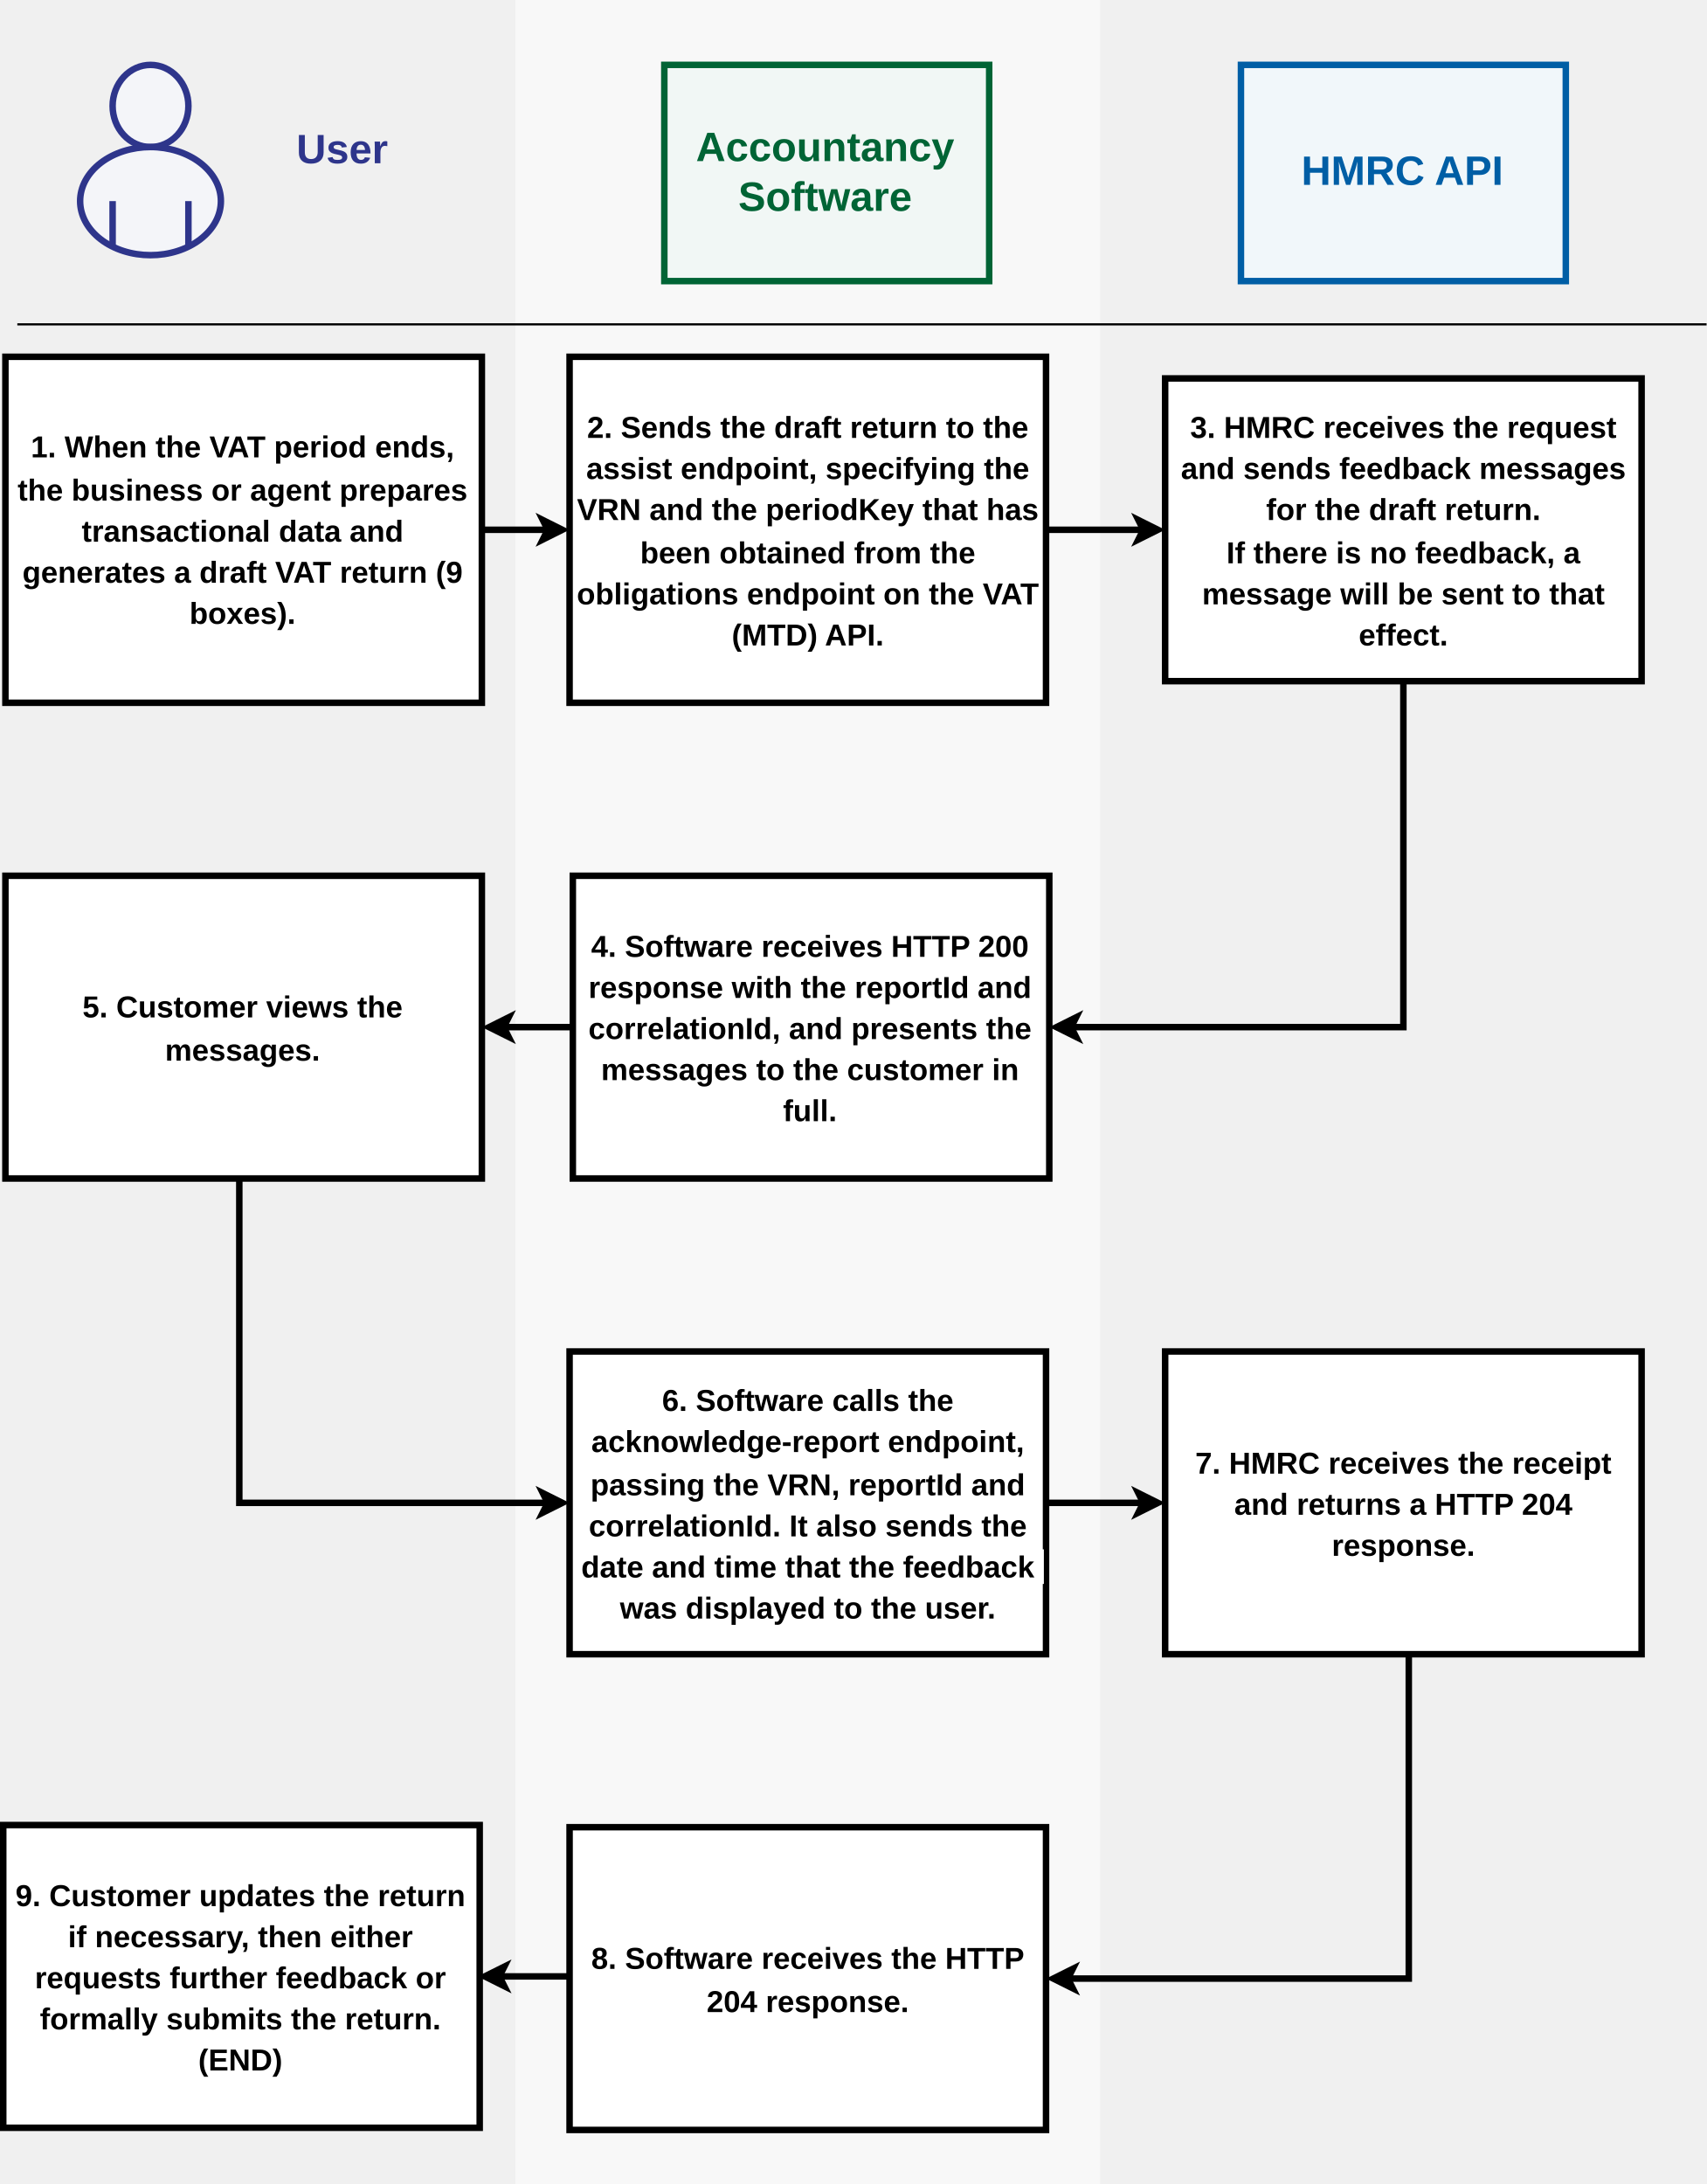
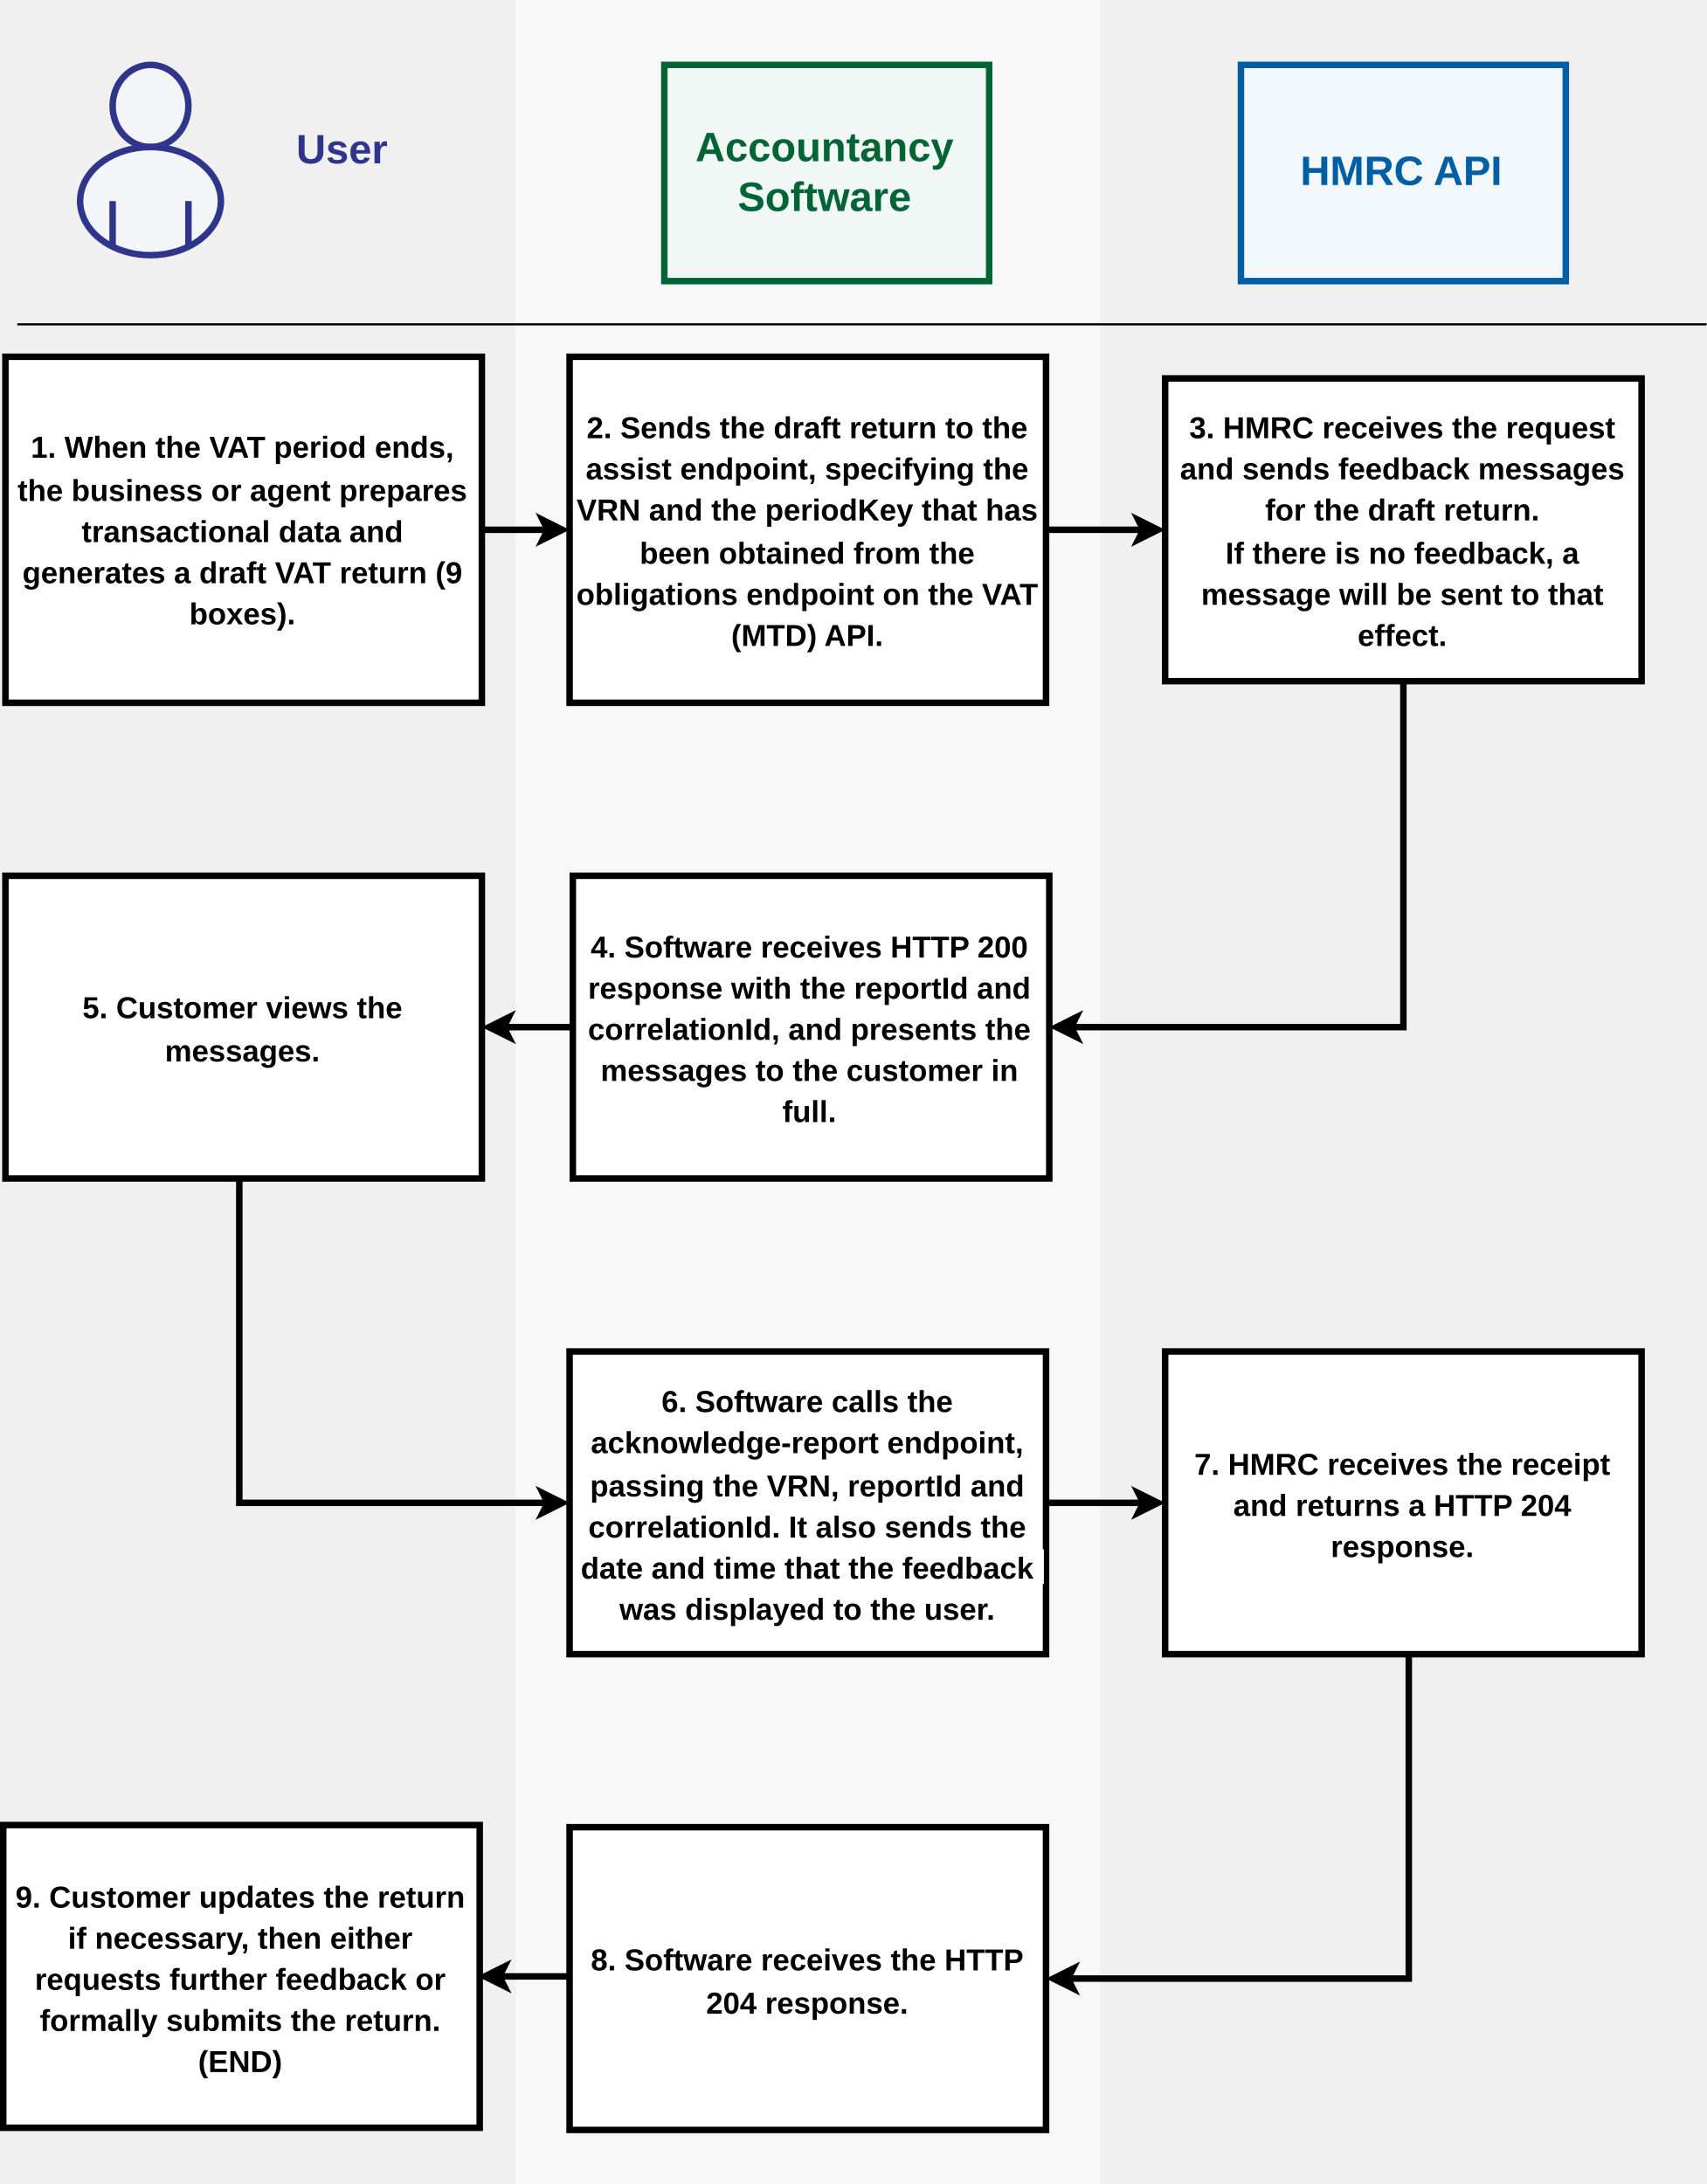
<svg xmlns="http://www.w3.org/2000/svg" version="1.1" id="svg1" width="790" height="1011" viewBox="0 0 790 1011">
  <defs id="defs1" />
  <path id="path1" d="M 238.603,0 H 509.289 V 1011 H 238.603 Z" style="fill:#f8f8f8;stroke-width:1.002" />
  <path id="path2" d="M 307.528,30.03 H 457.909 V 130.129 H 307.528 Z" style="fill:#f1f7f5;stroke:#006435;stroke-width:3.005;stroke-miterlimit:10" />
-   <text id="text2" xml:space="preserve" transform="scale(1.000774,0.9992269)" x="321.91" y="74.631" style="font-size:12.021px;stroke-width:1.002">
+   <text id="text2" xml:space="preserve" x="321.91" y="74.631" style="font-size:12.021px;stroke-width:1.002">
    <tspan id="tspan2" style="font-weight:700;font-size:19.034px;font-family:Arial;fill:#006435" x="321.91" y="74.631">Accountancy</tspan>
  </text>
-   <text id="text3" xml:space="preserve" transform="scale(1.000774,0.9992269)" x="341.475" y="97.672" style="font-size:12.021px;stroke-width:1.002">
+   <text id="text3" xml:space="preserve" x="341.475" y="97.672" style="font-size:12.021px;stroke-width:1.002">
    <tspan id="tspan3" style="font-weight:700;font-size:19.034px;font-family:Arial;fill:#006435" x="341.475" y="97.672">Software</tspan>
  </text>
  <path id="path3" d="M 574.454,30.03 H 724.835 V 130.129 H 574.454 Z" style="fill:#f1f7fa;stroke:#005ea5;stroke-width:3.005;stroke-miterlimit:10" />
-   <text id="text4" xml:space="preserve" transform="scale(1.000774,0.9992269)" x="601.934" y="85.651" style="font-size:12.021px;stroke-width:1.002">
+   <text id="text4" xml:space="preserve" x="601.934" y="85.651" style="font-size:12.021px;stroke-width:1.002">
    <tspan id="tspan4" style="font-weight:700;font-size:19.034px;font-family:Arial;fill:#005ea5" x="601.934" dx="0 0 0 0 0 -0.706" y="85.651">HMRC API</tspan>
  </text>
  <path id="path4" d="M 8.019,150.149 H 790" style="fill:none;stroke:#000000;stroke-width:1.002;stroke-miterlimit:10" />
  <path id="path5" d="m 484.225,245.243 h 45.014" style="fill:none;stroke:#000000;stroke-width:3.005;stroke-miterlimit:10" />
  <path id="path6" d="m 536.007,245.243 -9.023,4.504 2.256,-4.504 -2.256,-4.504 z" style="fill:#000000;stroke:#000000;stroke-width:3.005;stroke-miterlimit:10" />
  <path id="path7" d="m 263.667,165.163 h 220.559 v 160.158 h -220.559 z" style="fill:#ffffff;stroke:#000000;stroke-width:3.005;stroke-miterlimit:10" />
  <path id="path8" d="m 271.687,189.688 h 208.528 v 16.016 H 271.687 Z" style="fill:#ffffff;stroke-width:1.002" />
-   <text id="text8" xml:space="preserve" transform="scale(1.000774,0.9992269)" x="271.555" y="202.857" style="font-size:12.021px;stroke-width:1.002">
+   <text id="text8" xml:space="preserve" x="271.555" y="202.857" style="font-size:12.021px;stroke-width:1.002">
    <tspan id="tspan8" style="font-weight:700;font-size:14.025px;font-family:Arial;fill:#000000" x="271.555" y="202.857">2. Sends the draft return to the </tspan>
  </text>
-   <text id="text9" xml:space="preserve" transform="scale(1.000774,0.9992269)" x="271.164" y="221.891" style="font-size:12.021px;stroke-width:1.002">
+   <text id="text9" xml:space="preserve" x="271.164" y="221.891" style="font-size:12.021px;stroke-width:1.002">
    <tspan id="tspan9" style="font-weight:700;font-size:14.025px;font-family:Arial;fill:#000000" x="271.164" y="221.891">assist </tspan>
  </text>
-   <text id="text10" xml:space="preserve" transform="scale(1.000774,0.9992269)" x="314.835" y="221.891" style="font-size:12.021px;stroke-width:1.002">
+   <text id="text10" xml:space="preserve" x="314.835" y="221.891" style="font-size:12.021px;stroke-width:1.002">
    <tspan id="tspan10" style="font-weight:700;font-size:14.025px;font-family:Arial;fill:#000000" x="314.835" y="221.891">endpoint, specifying the</tspan>
  </text>
-   <text id="text11" xml:space="preserve" transform="scale(1.000774,0.9992269)" x="476.134" y="221.891" style="font-size:12.021px;stroke-width:1.002">
+   <text id="text11" xml:space="preserve" x="476.134" y="221.891" style="font-size:12.021px;stroke-width:1.002">
    <tspan id="tspan11" style="font-weight:700;font-size:14.025px;font-family:Arial;fill:#000000" x="476.134" y="221.891"> </tspan>
  </text>
-   <text id="text12" xml:space="preserve" transform="scale(1.000774,0.9992269)" x="266.891" y="240.924" style="font-size:12.021px;stroke-width:1.002">
+   <text id="text12" xml:space="preserve" x="266.891" y="240.924" style="font-size:12.021px;stroke-width:1.002">
    <tspan id="tspan12" style="font-weight:700;font-size:14.025px;font-family:Arial;fill:#000000" x="266.891" y="240.924">VRN and the periodKey that has</tspan>
  </text>
-   <text id="text13" xml:space="preserve" transform="scale(1.000774,0.9992269)" x="480.423" y="240.924" style="font-size:12.021px;stroke-width:1.002">
+   <text id="text13" xml:space="preserve" x="480.423" y="240.924" style="font-size:12.021px;stroke-width:1.002">
    <tspan id="tspan13" style="font-weight:700;font-size:14.025px;font-family:Arial;fill:#000000" x="480.423" y="240.924"> </tspan>
  </text>
-   <text id="text14" xml:space="preserve" transform="scale(1.000774,0.9992269)" x="296.114" y="260.96" style="font-size:12.021px;stroke-width:1.002">
+   <text id="text14" xml:space="preserve" x="296.114" y="260.96" style="font-size:12.021px;stroke-width:1.002">
    <tspan id="tspan14" style="font-weight:700;font-size:14.025px;font-family:Arial;fill:#000000" x="296.114" y="260.96">been obtained from the</tspan>
  </text>
-   <text id="text15" xml:space="preserve" transform="scale(1.000774,0.9992269)" x="451.184" y="260.96" style="font-size:12.021px;stroke-width:1.002">
+   <text id="text15" xml:space="preserve" x="451.184" y="260.96" style="font-size:12.021px;stroke-width:1.002">
    <tspan id="tspan15" style="font-weight:700;font-size:14.025px;font-family:Arial;fill:#000000" x="451.184" y="260.96"> </tspan>
  </text>
-   <text id="text16" xml:space="preserve" transform="scale(1.000774,0.9992269)" x="266.797" y="279.993" style="font-size:12.021px;stroke-width:1.002">
+   <text id="text16" xml:space="preserve" x="266.797" y="279.993" style="font-size:12.021px;stroke-width:1.002">
    <tspan id="tspan16" style="font-weight:700;font-size:14.025px;font-family:Arial;fill:#000000" x="266.797" dx="0 0 0 0 0 0 0 0 0 0 0 0 0 0 0 0 0 0 0 0 0 0 0 0 0 0 0 0 0 -1.041 -1.041" y="279.993">obligations endpoint on the VAT</tspan>
  </text>
-   <text id="text17" xml:space="preserve" transform="scale(1.000774,0.9992269)" x="480.517" y="279.993" style="font-size:12.021px;stroke-width:1.002">
+   <text id="text17" xml:space="preserve" x="480.517" y="279.993" style="font-size:12.021px;stroke-width:1.002">
    <tspan id="tspan17" style="font-weight:700;font-size:14.025px;font-family:Arial;fill:#000000" x="480.517" y="279.993"> </tspan>
  </text>
-   <text id="text18" xml:space="preserve" transform="scale(1.000774,0.9992269)" x="338.47" y="299.027" style="font-size:12.021px;stroke-width:1.002">
+   <text id="text18" xml:space="preserve" x="338.47" y="299.027" style="font-size:12.021px;stroke-width:1.002">
    <tspan id="tspan18" style="font-weight:700;font-size:14.025px;font-family:Arial;fill:#000000" x="338.47" dx="0 0 0 0 0 0 -0.52" y="299.027">(MTD) API</tspan>
  </text>
  <path id="path18" d="m 405.025,285.783 h 4.01 v 16.016 h -4.01 z" style="fill:#ffffff;stroke-width:1.002" />
-   <text id="text19" xml:space="preserve" transform="scale(1.000774,0.9992269)" x="404.947" y="299.027" style="font-size:12.021px;stroke-width:1.002">
+   <text id="text19" xml:space="preserve" x="404.947" y="299.027" style="font-size:12.021px;stroke-width:1.002">
    <tspan id="tspan19" style="font-weight:700;font-size:14.025px;font-family:Arial;fill:#000000" x="404.947" y="299.027">.</tspan>
  </text>
-   <text id="text20" xml:space="preserve" transform="scale(1.000774,0.9992269)" x="137.115" y="75.633" style="font-size:12.021px;stroke-width:1.002">
+   <text id="text20" xml:space="preserve" x="137.115" y="75.633" style="font-size:12.021px;stroke-width:1.002">
    <tspan id="tspan20" style="font-weight:700;font-size:19.034px;font-family:Arial;fill:#2e358b" x="137.115" y="75.633">User</tspan>
  </text>
  <path id="path20" d="m 87.22,49.049 c 0,1.249 -0.112,2.486 -0.337,3.71 -0.225,1.225 -0.558,2.414 -0.998,3.568 -0.441,1.154 -0.981,2.25 -1.621,3.288 -0.64,1.038 -1.367,1.999 -2.182,2.882 -0.815,0.883 -1.701,1.671 -2.659,2.365 -0.958,0.694 -1.969,1.28 -3.033,1.758 -1.064,0.478 -2.161,0.839 -3.291,1.082 -1.13,0.244 -2.271,0.365 -3.423,0.365 -1.152,-2e-5 -2.293,-0.122 -3.423,-0.365 -1.13,-0.244 -2.227,-0.604 -3.291,-1.082 -1.064,-0.478 -2.075,-1.064 -3.033,-1.758 -0.958,-0.694 -1.844,-1.482 -2.659,-2.365 -0.815,-0.883 -1.542,-1.844 -2.182,-2.882 -0.64,-1.038 -1.18,-2.134 -1.621,-3.288 -0.441,-1.154 -0.774,-2.343 -0.998,-3.568 -0.225,-1.225 -0.337,-2.462 -0.337,-3.71 0,-1.249 0.112,-2.486 0.337,-3.71 0.225,-1.225 0.558,-2.414 0.998,-3.568 0.441,-1.154 0.981,-2.25 1.621,-3.288 0.64,-1.038 1.367,-1.999 2.182,-2.882 0.815,-0.883 1.701,-1.671 2.659,-2.365 0.958,-0.694 1.969,-1.28 3.033,-1.758 1.064,-0.478 2.161,-0.839 3.291,-1.082 1.13,-0.244 2.271,-0.365 3.423,-0.365 1.152,0 2.293,0.122 3.423,0.365 1.13,0.244 2.227,0.604 3.291,1.082 1.064,0.478 2.075,1.064 3.033,1.758 0.958,0.694 1.844,1.482 2.659,2.365 0.815,0.883 1.542,1.844 2.182,2.882 0.64,1.038 1.18,2.134 1.621,3.288 0.441,1.154 0.774,2.343 0.998,3.568 0.225,1.225 0.337,2.462 0.337,3.71 z" style="fill:#f4f5f9;stroke:#2e358b;stroke-width:3.005;stroke-miterlimit:10" />
  <path id="path21" d="m 102.258,93.092 c 0,0.82 -0.052,1.637 -0.157,2.453 -0.105,0.816 -0.261,1.625 -0.469,2.429 -0.208,0.804 -0.467,1.598 -0.777,2.382 -0.31,0.784 -0.669,1.555 -1.077,2.312 -0.408,0.757 -0.864,1.497 -1.367,2.22 -0.503,0.723 -1.051,1.425 -1.644,2.106 -0.593,0.681 -1.228,1.339 -1.905,1.973 -0.677,0.634 -1.393,1.24 -2.147,1.82 -0.755,0.58 -1.544,1.129 -2.369,1.649 -0.825,0.52 -1.681,1.008 -2.568,1.463 -0.887,0.455 -1.801,0.876 -2.743,1.263 -0.941,0.386 -1.905,0.736 -2.891,1.05 -0.986,0.314 -1.989,0.589 -3.011,0.827 -1.021,0.238 -2.055,0.437 -3.102,0.597 -1.047,0.16 -2.101,0.28 -3.163,0.36 -1.062,0.08 -2.127,0.12 -3.194,0.12 -1.067,0 -2.132,-0.04 -3.194,-0.12 -1.062,-0.08 -2.116,-0.2 -3.163,-0.36 -1.047,-0.16 -2.081,-0.359 -3.102,-0.597 -1.021,-0.238 -2.025,-0.514 -3.011,-0.827 -0.986,-0.314 -1.949,-0.664 -2.89,-1.05 -0.941,-0.386 -1.855,-0.807 -2.743,-1.263 -0.887,-0.455 -1.743,-0.943 -2.568,-1.463 -0.825,-0.52 -1.615,-1.07 -2.369,-1.649 -0.755,-0.58 -1.47,-1.186 -2.147,-1.82 -0.677,-0.634 -1.312,-1.291 -1.905,-1.973 -0.593,-0.681 -1.141,-1.384 -1.644,-2.106 -0.503,-0.723 -0.959,-1.463 -1.367,-2.22 -0.408,-0.757 -0.767,-1.528 -1.077,-2.312 -0.31,-0.784 -0.569,-1.578 -0.777,-2.382 -0.208,-0.804 -0.365,-1.614 -0.469,-2.429 -0.105,-0.816 -0.157,-1.633 -0.157,-2.453 0,-0.82 0.052,-1.637 0.157,-2.453 0.105,-0.816 0.261,-1.625 0.469,-2.429 0.208,-0.804 0.467,-1.598 0.777,-2.382 0.31,-0.784 0.669,-1.555 1.077,-2.312 0.408,-0.757 0.864,-1.497 1.367,-2.22 0.503,-0.723 1.051,-1.425 1.644,-2.106 0.593,-0.681 1.228,-1.339 1.905,-1.973 0.677,-0.634 1.393,-1.24 2.147,-1.82 0.755,-0.58 1.544,-1.129 2.369,-1.649 0.825,-0.52 1.681,-1.008 2.568,-1.463 0.887,-0.455 1.801,-0.876 2.743,-1.263 0.941,-0.386 1.905,-0.736 2.89,-1.05 0.986,-0.314 1.989,-0.589 3.011,-0.827 1.021,-0.238 2.055,-0.437 3.102,-0.597 1.047,-0.16 2.101,-0.28 3.163,-0.36 1.062,-0.08 2.127,-0.12 3.194,-0.121 1.067,2e-5 2.132,0.04 3.194,0.121 1.062,0.08 2.116,0.2 3.163,0.36 1.047,0.16 2.081,0.359 3.102,0.597 1.021,0.238 2.025,0.514 3.011,0.827 0.986,0.314 1.949,0.664 2.891,1.05 0.941,0.386 1.855,0.807 2.743,1.263 0.887,0.455 1.743,0.943 2.568,1.463 0.825,0.52 1.615,1.07 2.369,1.649 0.755,0.58 1.47,1.186 2.147,1.82 0.677,0.634 1.312,1.291 1.905,1.973 0.593,0.681 1.141,1.384 1.644,2.106 0.503,0.723 0.959,1.463 1.367,2.22 0.408,0.757 0.767,1.528 1.077,2.312 0.31,0.784 0.569,1.578 0.777,2.382 0.208,0.804 0.365,1.614 0.469,2.429 0.105,0.816 0.157,1.633 0.157,2.453 z" style="fill:#f4f5f9;stroke:#2e358b;stroke-width:3.005;stroke-miterlimit:10" />
  <path id="path22" d="M 52.131,93.092 V 114.113" style="fill:none;stroke:#2e358b;stroke-width:3.005;stroke-miterlimit:10" />
  <path id="path23" d="M 87.22,93.092 V 114.113" style="fill:none;stroke:#2e358b;stroke-width:3.005;stroke-miterlimit:10" />
  <path id="path24" d="m 265.171,475.47 h -31.981" style="fill:none;stroke:#000000;stroke-width:3.005;stroke-miterlimit:10" />
  <path id="path25" d="m 226.422,475.47 9.023,-4.504 -2.256,4.504 2.256,4.504 z" style="fill:#000000;stroke:#000000;stroke-width:3.005;stroke-miterlimit:10" />
  <path id="path26" d="m 265.171,405.401 h 220.559 v 140.139 h -220.559 z" style="fill:#ffffff;stroke:#000000;stroke-width:3.005;stroke-miterlimit:10" />
  <path id="path27" d="m 273.692,428.924 h 206.523 v 17.017 H 273.692 Z" style="fill:#ffffff;stroke-width:1.002" />
-   <text id="text27" xml:space="preserve" transform="scale(1.000774,0.9992269)" x="273.434" y="443.281" style="font-size:12.021px;stroke-width:1.002">
+   <text id="text27" xml:space="preserve" x="273.434" y="443.281" style="font-size:12.021px;stroke-width:1.002">
    <tspan id="tspan27" style="font-weight:700;font-size:14.025px;font-family:Arial;fill:#000000" x="273.434" dx="0 0 0 0 0 0 0 0 0 0 0 0 0 0 0 0 0 0 0 0 0 0 0 0 0 -0.253" y="443.281">4. Software receives HTTP 200</tspan>
  </text>
-   <text id="text28" xml:space="preserve" transform="scale(1.000774,0.9992269)" x="475.868" y="443.281" style="font-size:12.021px;stroke-width:1.002">
+   <text id="text28" xml:space="preserve" x="475.868" y="443.281" style="font-size:12.021px;stroke-width:1.002">
    <tspan id="tspan28" style="font-weight:700;font-size:14.025px;font-family:Arial;fill:#000000" x="475.868" y="443.281"> </tspan>
  </text>
  <path id="path28" d="M 272.69,447.943 H 481.218 V 464.96 H 272.69 Z" style="fill:#ffffff;stroke-width:1.002" />
-   <text id="text29" xml:space="preserve" transform="scale(1.000774,0.9992269)" x="272.181" y="462.314" style="font-size:12.021px;stroke-width:1.002">
+   <text id="text29" xml:space="preserve" x="272.181" y="462.314" style="font-size:12.021px;stroke-width:1.002">
    <tspan id="tspan29" style="font-weight:700;font-size:14.025px;font-family:Arial;fill:#000000" x="272.181" y="462.314">response with the reportId and</tspan>
  </text>
-   <text id="text30" xml:space="preserve" transform="scale(1.000774,0.9992269)" x="477.136" y="462.314" style="font-size:12.021px;stroke-width:1.002">
+   <text id="text30" xml:space="preserve" x="477.136" y="462.314" style="font-size:12.021px;stroke-width:1.002">
    <tspan id="tspan30" style="font-weight:700;font-size:14.025px;font-family:Arial;fill:#000000" x="477.136" y="462.314"> </tspan>
  </text>
  <path id="path30" d="m 272.69,466.962 h 208.528 v 17.017 H 272.69 Z" style="fill:#ffffff;stroke-width:1.002" />
-   <text id="text31" xml:space="preserve" transform="scale(1.000774,0.9992269)" x="272.166" y="481.348" style="font-size:12.021px;stroke-width:1.002">
+   <text id="text31" xml:space="preserve" x="272.166" y="481.348" style="font-size:12.021px;stroke-width:1.002">
    <tspan id="tspan31" style="font-weight:700;font-size:14.025px;font-family:Arial;fill:#000000" x="272.166" y="481.348">correlationId, and presents the</tspan>
  </text>
-   <text id="text32" xml:space="preserve" transform="scale(1.000774,0.9992269)" x="477.136" y="481.348" style="font-size:12.021px;stroke-width:1.002">
+   <text id="text32" xml:space="preserve" x="477.136" y="481.348" style="font-size:12.021px;stroke-width:1.002">
    <tspan id="tspan32" style="font-weight:700;font-size:14.025px;font-family:Arial;fill:#000000" x="477.136" y="481.348"> </tspan>
  </text>
  <path id="path32" d="m 278.705,485.981 h 196.498 v 17.017 H 278.705 Z" style="fill:#ffffff;stroke-width:1.002" />
-   <text id="text33" xml:space="preserve" transform="scale(1.000774,0.9992269)" x="278.004" y="500.381" style="font-size:12.021px;stroke-width:1.002">
+   <text id="text33" xml:space="preserve" x="278.004" y="500.381" style="font-size:12.021px;stroke-width:1.002">
    <tspan id="tspan33" style="font-weight:700;font-size:14.025px;font-family:Arial;fill:#000000" x="278.004" y="500.381">messages to the customer in</tspan>
  </text>
-   <text id="text34" xml:space="preserve" transform="scale(1.000774,0.9992269)" x="471.298" y="500.381" style="font-size:12.021px;stroke-width:1.002">
+   <text id="text34" xml:space="preserve" x="471.298" y="500.381" style="font-size:12.021px;stroke-width:1.002">
    <tspan id="tspan34" style="font-weight:700;font-size:14.025px;font-family:Arial;fill:#000000" x="471.298" y="500.381"> </tspan>
  </text>
  <path id="path34" d="m 362.918,505 h 24.061 v 17.017 h -24.061 z" style="fill:#ffffff;stroke-width:1.002" />
-   <text id="text35" xml:space="preserve" transform="scale(1.000774,0.9992269)" x="362.184" y="519.415" style="font-size:12.021px;stroke-width:1.002">
+   <text id="text35" xml:space="preserve" x="362.184" y="519.415" style="font-size:12.021px;stroke-width:1.002">
    <tspan id="tspan35" style="font-weight:700;font-size:14.025px;font-family:Arial;fill:#000000" x="362.184" y="519.415">full.</tspan>
  </text>
  <path id="path35" d="M 649.644,315.312 V 475.47 H 495.855" style="fill:none;stroke:#000000;stroke-width:3.005;stroke-miterlimit:10" />
  <path id="path36" d="m 489.088,475.47 9.023,-4.504 -2.256,4.504 2.256,4.504 z" style="fill:#000000;stroke:#000000;stroke-width:3.005;stroke-miterlimit:10" />
  <path id="path37" d="m 539.365,175.173 h 220.559 v 140.139 h -220.559 z" style="fill:#ffffff;stroke:#000000;stroke-width:3.005;stroke-miterlimit:10" />
-   <text id="text37" xml:space="preserve" transform="scale(1.000774,0.9992269)" x="550.531" y="202.857" style="font-size:12.021px;stroke-width:1.002">
+   <text id="text37" xml:space="preserve" x="550.531" y="202.857" style="font-size:12.021px;stroke-width:1.002">
    <tspan id="tspan37" style="font-weight:700;font-size:14.025px;font-family:Arial;fill:#000000" x="550.531" y="202.857">3. HMRC receives the request</tspan>
  </text>
-   <text id="text38" xml:space="preserve" transform="scale(1.000774,0.9992269)" x="546.242" y="221.891" style="font-size:12.021px;stroke-width:1.002">
+   <text id="text38" xml:space="preserve" x="546.242" y="221.891" style="font-size:12.021px;stroke-width:1.002">
    <tspan id="tspan38" style="font-weight:700;font-size:14.025px;font-family:Arial;fill:#000000" x="546.242" y="221.891">and sends feedback messages</tspan>
  </text>
-   <text id="text39" xml:space="preserve" transform="scale(1.000774,0.9992269)" x="585.64" y="240.924" style="font-size:12.021px;stroke-width:1.002">
+   <text id="text39" xml:space="preserve" x="585.64" y="240.924" style="font-size:12.021px;stroke-width:1.002">
    <tspan id="tspan39" style="font-weight:700;font-size:14.025px;font-family:Arial;fill:#000000" x="585.64" y="240.924">for the draft return.</tspan>
  </text>
-   <text id="text40" xml:space="preserve" transform="scale(1.000774,0.9992269)" x="567.295" y="260.96" style="font-size:12.021px;stroke-width:1.002">
+   <text id="text40" xml:space="preserve" x="567.295" y="260.96" style="font-size:12.021px;stroke-width:1.002">
    <tspan id="tspan40" style="font-weight:700;font-size:14.025px;font-family:Arial;fill:#000000" x="567.295" y="260.96">If there is no feedback, a</tspan>
  </text>
-   <text id="text41" xml:space="preserve" transform="scale(1.000774,0.9992269)" x="556.009" y="279.993" style="font-size:12.021px;stroke-width:1.002">
+   <text id="text41" xml:space="preserve" x="556.009" y="279.993" style="font-size:12.021px;stroke-width:1.002">
    <tspan id="tspan41" style="font-weight:700;font-size:14.025px;font-family:Arial;fill:#000000" x="556.009" y="279.993">message will be sent to that</tspan>
  </text>
-   <text id="text42" xml:space="preserve" transform="scale(1.000774,0.9992269)" x="628.481" y="299.027" style="font-size:12.021px;stroke-width:1.002">
+   <text id="text42" xml:space="preserve" x="628.481" y="299.027" style="font-size:12.021px;stroke-width:1.002">
    <tspan id="tspan42" style="font-weight:700;font-size:14.025px;font-family:Arial;fill:#000000" x="628.481" y="299.027">effect.</tspan>
  </text>
  <path id="path42" d="M 110.779,545.54 V 695.688 h 142.762" style="fill:none;stroke:#000000;stroke-width:3.005;stroke-miterlimit:10" />
  <path id="path43" d="m 260.308,695.688 -9.023,4.504 2.256,-4.504 -2.256,-4.504 z" style="fill:#000000;stroke:#000000;stroke-width:3.005;stroke-miterlimit:10" />
  <path id="path44" d="M 2.505,405.401 H 223.064 V 545.54 H 2.505 Z" style="fill:#ffffff;stroke:#000000;stroke-width:3.005;stroke-miterlimit:10" />
-   <text id="text44" xml:space="preserve" transform="scale(1.000774,0.9992269)" x="38.144" y="471.33" style="font-size:12.021px;stroke-width:1.002">
+   <text id="text44" xml:space="preserve" x="38.144" y="471.33" style="font-size:12.021px;stroke-width:1.002">
    <tspan id="tspan44" style="font-weight:700;font-size:14.025px;font-family:Arial;fill:#000000" x="38.144" y="471.33">5. Customer views the</tspan>
  </text>
-   <text id="text45" xml:space="preserve" transform="scale(1.000774,0.9992269)" x="76.321" y="491.365" style="font-size:12.021px;stroke-width:1.002">
+   <text id="text45" xml:space="preserve" x="76.321" y="491.365" style="font-size:12.021px;stroke-width:1.002">
    <tspan id="tspan45" style="font-weight:700;font-size:14.025px;font-family:Arial;fill:#000000" x="76.321" y="491.365">messages.</tspan>
  </text>
  <path id="path45" d="m 484.225,695.688 h 45.014" style="fill:none;stroke:#000000;stroke-width:3.005;stroke-miterlimit:10" />
  <path id="path46" d="m 536.007,695.688 -9.023,4.504 2.256,-4.504 -2.256,-4.504 z" style="fill:#000000;stroke:#000000;stroke-width:3.005;stroke-miterlimit:10" />
  <path id="path47" d="m 263.667,625.619 h 220.559 V 765.757 h -220.559 z" style="fill:#ffffff;stroke:#000000;stroke-width:3.005;stroke-miterlimit:10" />
-   <text id="text47" xml:space="preserve" transform="scale(1.000774,0.9992269)" x="306.226" y="653.651" style="font-size:12.021px;stroke-width:1.002">
+   <text id="text47" xml:space="preserve" x="306.226" y="653.651" style="font-size:12.021px;stroke-width:1.002">
    <tspan id="tspan47" style="font-weight:700;font-size:14.025px;font-family:Arial;fill:#000000" x="306.226" y="653.651">6. Software </tspan>
  </text>
  <path id="path48" d="M 384.974,640.133 H 445.126 V 656.149 h -60.152 z" style="fill:#ffffff;stroke-width:1.002" />
-   <text id="text48" xml:space="preserve" transform="scale(1.000774,0.9992269)" x="384.958" y="653.651" style="font-size:12.021px;stroke-width:1.002">
+   <text id="text48" xml:space="preserve" x="384.958" y="653.651" style="font-size:12.021px;stroke-width:1.002">
    <tspan id="tspan48" style="font-weight:700;font-size:14.025px;font-family:Arial;fill:#000000" x="384.958" y="653.651">calls the</tspan>
  </text>
-   <text id="text49" xml:space="preserve" transform="scale(1.000774,0.9992269)" x="441.088" y="653.651" style="font-size:12.021px;stroke-width:1.002">
+   <text id="text49" xml:space="preserve" x="441.088" y="653.651" style="font-size:12.021px;stroke-width:1.002">
    <tspan id="tspan49" style="font-weight:700;font-size:14.025px;font-family:Arial;fill:#000000" x="441.088" y="653.651"> </tspan>
  </text>
  <path id="path49" d="m 273.692,659.152 h 8.02 v 16.016 h -8.02 z" style="fill:#ffffff;stroke-width:1.002" />
-   <text id="text50" xml:space="preserve" transform="scale(1.000774,0.9992269)" x="273.512" y="672.685" style="font-size:12.021px;stroke-width:1.002">
+   <text id="text50" xml:space="preserve" x="273.512" y="672.685" style="font-size:12.021px;stroke-width:1.002">
    <tspan id="tspan50" style="font-weight:700;font-size:14.025px;font-family:Arial;fill:#000000" x="273.512" y="672.685">a</tspan>
  </text>
-   <text id="text51" xml:space="preserve" transform="scale(1.000774,0.9992269)" x="281.323" y="672.685" style="font-size:12.021px;stroke-width:1.002">
+   <text id="text51" xml:space="preserve" x="281.323" y="672.685" style="font-size:12.021px;stroke-width:1.002">
    <tspan id="tspan51" style="font-weight:700;font-size:14.025px;font-family:Arial;fill:#000000" x="281.323" y="672.685">cknowledge-report</tspan>
  </text>
-   <text id="text52" xml:space="preserve" transform="scale(1.000774,0.9992269)" x="406.794" y="672.685" style="font-size:12.021px;stroke-width:1.002">
+   <text id="text52" xml:space="preserve" x="406.794" y="672.685" style="font-size:12.021px;stroke-width:1.002">
    <tspan id="tspan52" style="font-weight:700;font-size:14.025px;font-family:Arial;fill:#000000" x="406.794" y="672.685"> endpoint,</tspan>
  </text>
-   <text id="text53" xml:space="preserve" transform="scale(1.000774,0.9992269)" x="473.802" y="672.685" style="font-size:12.021px;stroke-width:1.002">
+   <text id="text53" xml:space="preserve" x="473.802" y="672.685" style="font-size:12.021px;stroke-width:1.002">
    <tspan id="tspan53" style="font-weight:700;font-size:14.025px;font-family:Arial;fill:#000000" x="473.802" y="672.685"> </tspan>
  </text>
-   <text id="text54" xml:space="preserve" transform="scale(1.000774,0.9992269)" x="273.121" y="692.72" style="font-size:12.021px;stroke-width:1.002">
+   <text id="text54" xml:space="preserve" x="273.121" y="692.72" style="font-size:12.021px;stroke-width:1.002">
    <tspan id="tspan54" style="font-weight:700;font-size:14.025px;font-family:Arial;fill:#000000" x="273.121" y="692.72">passing the </tspan>
  </text>
  <path id="path54" d="M 354.898,679.172 H 478.21 v 16.016 H 354.898 Z" style="fill:#ffffff;stroke-width:1.002" />
-   <text id="text55" xml:space="preserve" transform="scale(1.000774,0.9992269)" x="354.952" y="692.72" style="font-size:12.021px;stroke-width:1.002">
+   <text id="text55" xml:space="preserve" x="354.952" y="692.72" style="font-size:12.021px;stroke-width:1.002">
    <tspan id="tspan55" style="font-weight:700;font-size:14.025px;font-family:Arial;fill:#000000" x="354.952" y="692.72">VRN, reportId and</tspan>
  </text>
-   <text id="text56" xml:space="preserve" transform="scale(1.000774,0.9992269)" x="474.178" y="692.72" style="font-size:12.021px;stroke-width:1.002">
+   <text id="text56" xml:space="preserve" x="474.178" y="692.72" style="font-size:12.021px;stroke-width:1.002">
    <tspan id="tspan56" style="font-weight:700;font-size:14.025px;font-family:Arial;fill:#000000" x="474.178" y="692.72"> </tspan>
  </text>
  <path id="path56" d="m 272.69,698.191 h 206.523 v 16.016 H 272.69 Z" style="fill:#ffffff;stroke-width:1.002" />
-   <text id="text57" xml:space="preserve" transform="scale(1.000774,0.9992269)" x="272.338" y="711.754" style="font-size:12.021px;stroke-width:1.002">
+   <text id="text57" xml:space="preserve" x="272.338" y="711.754" style="font-size:12.021px;stroke-width:1.002">
    <tspan id="tspan57" style="font-weight:700;font-size:14.025px;font-family:Arial;fill:#000000" x="272.338" y="711.754">correlationId. It also sends the</tspan>
  </text>
-   <text id="text58" xml:space="preserve" transform="scale(1.000774,0.9992269)" x="474.976" y="711.754" style="font-size:12.021px;stroke-width:1.002">
+   <text id="text58" xml:space="preserve" x="474.976" y="711.754" style="font-size:12.021px;stroke-width:1.002">
    <tspan id="tspan58" style="font-weight:700;font-size:14.025px;font-family:Arial;fill:#000000" x="474.976" y="711.754"> </tspan>
  </text>
  <path id="path58" d="M 268.679,717.209 H 483.223 v 16.016 H 268.679 Z" style="fill:#ffffff;stroke-width:1.002" />
-   <text id="text59" xml:space="preserve" transform="scale(1.000774,0.9992269)" x="268.832" y="730.787" style="font-size:12.021px;stroke-width:1.002">
+   <text id="text59" xml:space="preserve" x="268.832" y="730.787" style="font-size:12.021px;stroke-width:1.002">
    <tspan id="tspan59" style="font-weight:700;font-size:14.025px;font-family:Arial;fill:#000000" x="268.832" y="730.787">date and time that the feedback</tspan>
  </text>
-   <text id="text60" xml:space="preserve" transform="scale(1.000774,0.9992269)" x="478.482" y="730.787" style="font-size:12.021px;stroke-width:1.002">
+   <text id="text60" xml:space="preserve" x="478.482" y="730.787" style="font-size:12.021px;stroke-width:1.002">
    <tspan id="tspan60" style="font-weight:700;font-size:14.025px;font-family:Arial;fill:#000000" x="478.482" y="730.787"> </tspan>
  </text>
  <path id="path60" d="m 286.725,736.228 h 174.442 v 16.016 H 286.725 Z" style="fill:#ffffff;stroke-width:1.002" />
-   <text id="text61" xml:space="preserve" transform="scale(1.000774,0.9992269)" x="286.738" y="749.821" style="font-size:12.021px;stroke-width:1.002">
+   <text id="text61" xml:space="preserve" x="286.738" y="749.821" style="font-size:12.021px;stroke-width:1.002">
    <tspan id="tspan61" style="font-weight:700;font-size:14.025px;font-family:Arial;fill:#000000" x="286.738" dx="0 0 0 0 0 0 0 0 0 0 0 0 0 0 0 0 0 0 0 0 0 0 0 0 0 -0.774" y="749.821">was displayed to the user.</tspan>
  </text>
  <path id="path61" d="M 652.151,765.757 V 915.906 H 494.351" style="fill:none;stroke:#000000;stroke-width:3.005;stroke-miterlimit:10" />
  <path id="path62" d="m 487.584,915.906 9.023,-4.504 -2.256,4.504 2.256,4.504 z" style="fill:#000000;stroke:#000000;stroke-width:3.005;stroke-miterlimit:10" />
  <path id="path63" d="m 539.365,625.619 h 220.559 V 765.757 h -220.559 z" style="fill:#ffffff;stroke:#000000;stroke-width:3.005;stroke-miterlimit:10" />
-   <text id="text63" xml:space="preserve" transform="scale(1.000774,0.9992269)" x="552.863" y="682.703" style="font-size:12.021px;stroke-width:1.002">
+   <text id="text63" xml:space="preserve" x="552.863" y="682.703" style="font-size:12.021px;stroke-width:1.002">
    <tspan id="tspan63" style="font-weight:700;font-size:14.025px;font-family:Arial;fill:#000000" x="552.863" y="682.703">7. HMRC receives the receipt</tspan>
  </text>
-   <text id="text64" xml:space="preserve" transform="scale(1.000774,0.9992269)" x="570.926" y="701.736" style="font-size:12.021px;stroke-width:1.002">
+   <text id="text64" xml:space="preserve" x="570.926" y="701.736" style="font-size:12.021px;stroke-width:1.002">
    <tspan id="tspan64" style="font-weight:700;font-size:14.025px;font-family:Arial;fill:#000000" x="570.926" dx="0 0 0 0 0 0 0 0 0 0 0 0 0 0 0 0 0 0 -0.253" y="701.736">and returns a HTTP 204</tspan>
  </text>
-   <text id="text65" xml:space="preserve" transform="scale(1.000774,0.9992269)" x="616.006" y="720.77" style="font-size:12.021px;stroke-width:1.002">
+   <text id="text65" xml:space="preserve" x="616.006" y="720.77" style="font-size:12.021px;stroke-width:1.002">
    <tspan id="tspan65" style="font-weight:700;font-size:14.025px;font-family:Arial;fill:#000000" x="616.006" y="720.77">response.</tspan>
  </text>
  <path id="path65" d="m 263.667,845.837 h 220.559 v 140.139 h -220.559 z" style="fill:#ffffff;stroke:#000000;stroke-width:3.005;stroke-miterlimit:10" />
-   <text id="text66" xml:space="preserve" transform="scale(1.000774,0.9992269)" x="273.496" y="912.107" style="font-size:12.021px;stroke-width:1.002">
+   <text id="text66" xml:space="preserve" x="273.496" y="912.107" style="font-size:12.021px;stroke-width:1.002">
    <tspan id="tspan66" style="font-weight:700;font-size:14.025px;font-family:Arial;fill:#000000" x="273.496" y="912.107">8. Software receives the HTTP</tspan>
  </text>
-   <text id="text67" xml:space="preserve" transform="scale(1.000774,0.9992269)" x="326.871" y="932.142" style="font-size:12.021px;stroke-width:1.002">
+   <text id="text67" xml:space="preserve" x="326.871" y="932.142" style="font-size:12.021px;stroke-width:1.002">
    <tspan id="tspan67" style="font-weight:700;font-size:14.025px;font-family:Arial;fill:#000000" x="326.871" y="932.142">204 response.</tspan>
  </text>
  <path id="path67" d="m 223.064,245.243 h 21.053 9.424" style="fill:none;stroke:#000000;stroke-width:3.005;stroke-miterlimit:10" />
  <path id="path68" d="m 260.308,245.243 -9.023,4.504 2.256,-4.504 -2.256,-4.504 z" style="fill:#000000;stroke:#000000;stroke-width:3.005;stroke-miterlimit:10" />
  <path id="path69" d="M 2.505,165.163 H 223.064 V 325.322 H 2.505 Z" style="fill:#ffffff;stroke:#000000;stroke-width:3.005;stroke-miterlimit:10" />
  <path id="path70" d="m 14.034,198.697 h 16.041 v 16.016 H 14.034 Z" style="fill:#ffffff;stroke-width:1.002" />
-   <text id="text70" xml:space="preserve" transform="scale(1.000774,0.9992269)" x="14.258" y="211.873" style="font-size:12.021px;stroke-width:1.002">
+   <text id="text70" xml:space="preserve" x="14.258" y="211.873" style="font-size:12.021px;stroke-width:1.002">
    <tspan id="tspan70" style="font-weight:700;font-size:14.025px;font-family:Arial;fill:#000000" x="14.258" y="211.873">1. </tspan>
  </text>
-   <text id="text71" xml:space="preserve" transform="scale(1.000774,0.9992269)" x="29.864" y="211.873" style="font-size:12.021px;stroke-width:1.002">
+   <text id="text71" xml:space="preserve" x="29.864" y="211.873" style="font-size:12.021px;stroke-width:1.002">
    <tspan id="tspan71" style="font-weight:700;font-size:14.025px;font-family:Arial;fill:#000000" x="29.864" dx="0 0 0 0 0 0 0 0 0 0 -1.041 -1.041" y="211.873">When the VAT period ends,</tspan>
  </text>
-   <text id="text72" xml:space="preserve" transform="scale(1.000774,0.9992269)" x="210.119" y="211.873" style="font-size:12.021px;stroke-width:1.002">
+   <text id="text72" xml:space="preserve" x="210.119" y="211.873" style="font-size:12.021px;stroke-width:1.002">
    <tspan id="tspan72" style="font-weight:700;font-size:14.025px;font-family:Arial;fill:#000000" x="210.119" y="211.873"> </tspan>
  </text>
-   <text id="text73" xml:space="preserve" transform="scale(1.000774,0.9992269)" x="8.138" y="231.908" style="font-size:12.021px;stroke-width:1.002">
+   <text id="text73" xml:space="preserve" x="8.138" y="231.908" style="font-size:12.021px;stroke-width:1.002">
    <tspan id="tspan73" style="font-weight:700;font-size:14.025px;font-family:Arial;fill:#000000" x="8.138" y="231.908">the business or agent prepares</tspan>
  </text>
-   <text id="text74" xml:space="preserve" transform="scale(1.000774,0.9992269)" x="216.239" y="231.908" style="font-size:12.021px;stroke-width:1.002">
+   <text id="text74" xml:space="preserve" x="216.239" y="231.908" style="font-size:12.021px;stroke-width:1.002">
    <tspan id="tspan74" style="font-weight:700;font-size:14.025px;font-family:Arial;fill:#000000" x="216.239" y="231.908"> </tspan>
  </text>
-   <text id="text75" xml:space="preserve" transform="scale(1.000774,0.9992269)" x="37.768" y="250.942" style="font-size:12.021px;stroke-width:1.002">
+   <text id="text75" xml:space="preserve" x="37.768" y="250.942" style="font-size:12.021px;stroke-width:1.002">
    <tspan id="tspan75" style="font-weight:700;font-size:14.025px;font-family:Arial;fill:#000000" x="37.768" y="250.942">transactional data and</tspan>
  </text>
-   <text id="text76" xml:space="preserve" transform="scale(1.000774,0.9992269)" x="186.624" y="250.942" style="font-size:12.021px;stroke-width:1.002">
+   <text id="text76" xml:space="preserve" x="186.624" y="250.942" style="font-size:12.021px;stroke-width:1.002">
    <tspan id="tspan76" style="font-weight:700;font-size:14.025px;font-family:Arial;fill:#000000" x="186.624" y="250.942"> </tspan>
  </text>
-   <text id="text77" xml:space="preserve" transform="scale(1.000774,0.9992269)" x="10.361" y="269.976" style="font-size:12.021px;stroke-width:1.002">
+   <text id="text77" xml:space="preserve" x="10.361" y="269.976" style="font-size:12.021px;stroke-width:1.002">
    <tspan id="tspan77" style="font-weight:700;font-size:14.025px;font-family:Arial;fill:#000000" x="10.361" dx="0 0 0 0 0 0 0 0 0 0 0 0 0 0 0 0 0 0 0 -1.041 -1.041" y="269.976">generates a draft VAT return (9</tspan>
  </text>
-   <text id="text78" xml:space="preserve" transform="scale(1.000774,0.9992269)" x="214.032" y="269.976" style="font-size:12.021px;stroke-width:1.002">
+   <text id="text78" xml:space="preserve" x="214.032" y="269.976" style="font-size:12.021px;stroke-width:1.002">
    <tspan id="tspan78" style="font-weight:700;font-size:14.025px;font-family:Arial;fill:#000000" x="214.032" y="269.976"> </tspan>
  </text>
-   <text id="text79" xml:space="preserve" transform="scale(1.000774,0.9992269)" x="87.638" y="289.009" style="font-size:12.021px;stroke-width:1.002">
+   <text id="text79" xml:space="preserve" x="87.638" y="289.009" style="font-size:12.021px;stroke-width:1.002">
    <tspan id="tspan79" style="font-weight:700;font-size:14.025px;font-family:Arial;fill:#000000" x="87.638" y="289.009">boxes).</tspan>
  </text>
  <path id="path79" d="m 263.165,914.905 h -31.981" style="fill:none;stroke:#000000;stroke-width:3.005;stroke-miterlimit:10" />
  <path id="path80" d="m 224.417,914.905 9.023,-4.504 -2.256,4.504 2.256,4.504 z" style="fill:#000000;stroke:#000000;stroke-width:3.005;stroke-miterlimit:10" />
  <path id="path81" d="M 1.503,844.836 H 222.061 V 984.974 H 1.503 Z" style="fill:#ffffff;stroke:#000000;stroke-width:3.005;stroke-miterlimit:10" />
  <path id="path82" d="M 7.017,868.359 H 219.555 v 17.017 H 7.017 Z" style="fill:#ffffff;stroke-width:1.002" />
-   <text id="text82" xml:space="preserve" transform="scale(1.000774,0.9992269)" x="7.152" y="883.055" style="font-size:12.021px;stroke-width:1.002">
+   <text id="text82" xml:space="preserve" x="7.152" y="883.055" style="font-size:12.021px;stroke-width:1.002">
    <tspan id="tspan82" style="font-weight:700;font-size:14.025px;font-family:Arial;fill:#000000" x="7.152" y="883.055">9. Customer</tspan>
  </text>
-   <text id="text83" xml:space="preserve" transform="scale(1.000774,0.9992269)" x="88.217" y="883.055" style="font-size:12.021px;stroke-width:1.002">
+   <text id="text83" xml:space="preserve" x="88.217" y="883.055" style="font-size:12.021px;stroke-width:1.002">
    <tspan id="tspan83" style="font-weight:700;font-size:14.025px;font-family:Arial;fill:#000000" x="88.217" y="883.055"> updates the return</tspan>
  </text>
-   <text id="text84" xml:space="preserve" transform="scale(1.000774,0.9992269)" x="215.237" y="883.055" style="font-size:12.021px;stroke-width:1.002">
+   <text id="text84" xml:space="preserve" x="215.237" y="883.055" style="font-size:12.021px;stroke-width:1.002">
    <tspan id="tspan84" style="font-weight:700;font-size:14.025px;font-family:Arial;fill:#000000" x="215.237" y="883.055"> </tspan>
  </text>
  <path id="path84" d="M 31.078,887.378 H 195.494 v 17.017 H 31.078 Z" style="fill:#ffffff;stroke-width:1.002" />
-   <text id="text85" xml:space="preserve" transform="scale(1.000774,0.9992269)" x="31.429" y="902.089" style="font-size:12.021px;stroke-width:1.002">
+   <text id="text85" xml:space="preserve" x="31.429" y="902.089" style="font-size:12.021px;stroke-width:1.002">
    <tspan id="tspan85" style="font-weight:700;font-size:14.025px;font-family:Arial;fill:#000000" x="31.429" dx="0 0 0 0 0 0 0 0 0 0 0 0 -1.041" y="902.089">if necessary, then either</tspan>
  </text>
-   <text id="text86" xml:space="preserve" transform="scale(1.000774,0.9992269)" x="190.96" y="902.089" style="font-size:12.021px;stroke-width:1.002">
+   <text id="text86" xml:space="preserve" x="190.96" y="902.089" style="font-size:12.021px;stroke-width:1.002">
    <tspan id="tspan86" style="font-weight:700;font-size:14.025px;font-family:Arial;fill:#000000" x="190.96" y="902.089"> </tspan>
  </text>
  <path id="path86" d="M 16.039,906.397 H 210.532 v 17.017 H 16.039 Z" style="fill:#ffffff;stroke-width:1.002" />
-   <text id="text87" xml:space="preserve" transform="scale(1.000774,0.9992269)" x="16.105" y="921.122" style="font-size:12.021px;stroke-width:1.002">
+   <text id="text87" xml:space="preserve" x="16.105" y="921.122" style="font-size:12.021px;stroke-width:1.002">
    <tspan id="tspan87" style="font-weight:700;font-size:14.025px;font-family:Arial;fill:#000000" x="16.105" y="921.122">requests further feedback or</tspan>
  </text>
-   <text id="text88" xml:space="preserve" transform="scale(1.000774,0.9992269)" x="206.284" y="921.122" style="font-size:12.021px;stroke-width:1.002">
+   <text id="text88" xml:space="preserve" x="206.284" y="921.122" style="font-size:12.021px;stroke-width:1.002">
    <tspan id="tspan88" style="font-weight:700;font-size:14.025px;font-family:Arial;fill:#000000" x="206.284" y="921.122"> </tspan>
  </text>
  <path id="path88" d="M 18.045,925.415 H 207.525 v 17.017 H 18.045 Z" style="fill:#ffffff;stroke-width:1.002" />
-   <text id="text89" xml:space="preserve" transform="scale(1.000774,0.9992269)" x="18.453" y="940.156" style="font-size:12.021px;stroke-width:1.002">
+   <text id="text89" xml:space="preserve" x="18.453" y="940.156" style="font-size:12.021px;stroke-width:1.002">
    <tspan id="tspan89" style="font-weight:700;font-size:14.025px;font-family:Arial;fill:#000000" x="18.453" y="940.156">formally submits the return.</tspan>
  </text>
-   <text id="text90" xml:space="preserve" transform="scale(1.000774,0.9992269)" x="203.936" y="940.156" style="font-size:12.021px;stroke-width:1.002">
+   <text id="text90" xml:space="preserve" x="203.936" y="940.156" style="font-size:12.021px;stroke-width:1.002">
    <tspan id="tspan90" style="font-weight:700;font-size:14.025px;font-family:Arial;fill:#000000" x="203.936" y="940.156"> </tspan>
  </text>
  <path id="path90" d="m 92.232,944.434 h 38.097 v 17.017 H 92.232 Z" style="fill:#ffffff;stroke-width:1.002" />
-   <text id="text91" xml:space="preserve" transform="scale(1.000774,0.9992269)" x="91.707" y="959.189" style="font-size:12.021px;stroke-width:1.002">
+   <text id="text91" xml:space="preserve" x="91.707" y="959.189" style="font-size:12.021px;stroke-width:1.002">
    <tspan id="tspan91" style="font-weight:700;font-size:14.025px;font-family:Arial;fill:#000000" x="91.707" y="959.189">(END)</tspan>
  </text>
</svg>
